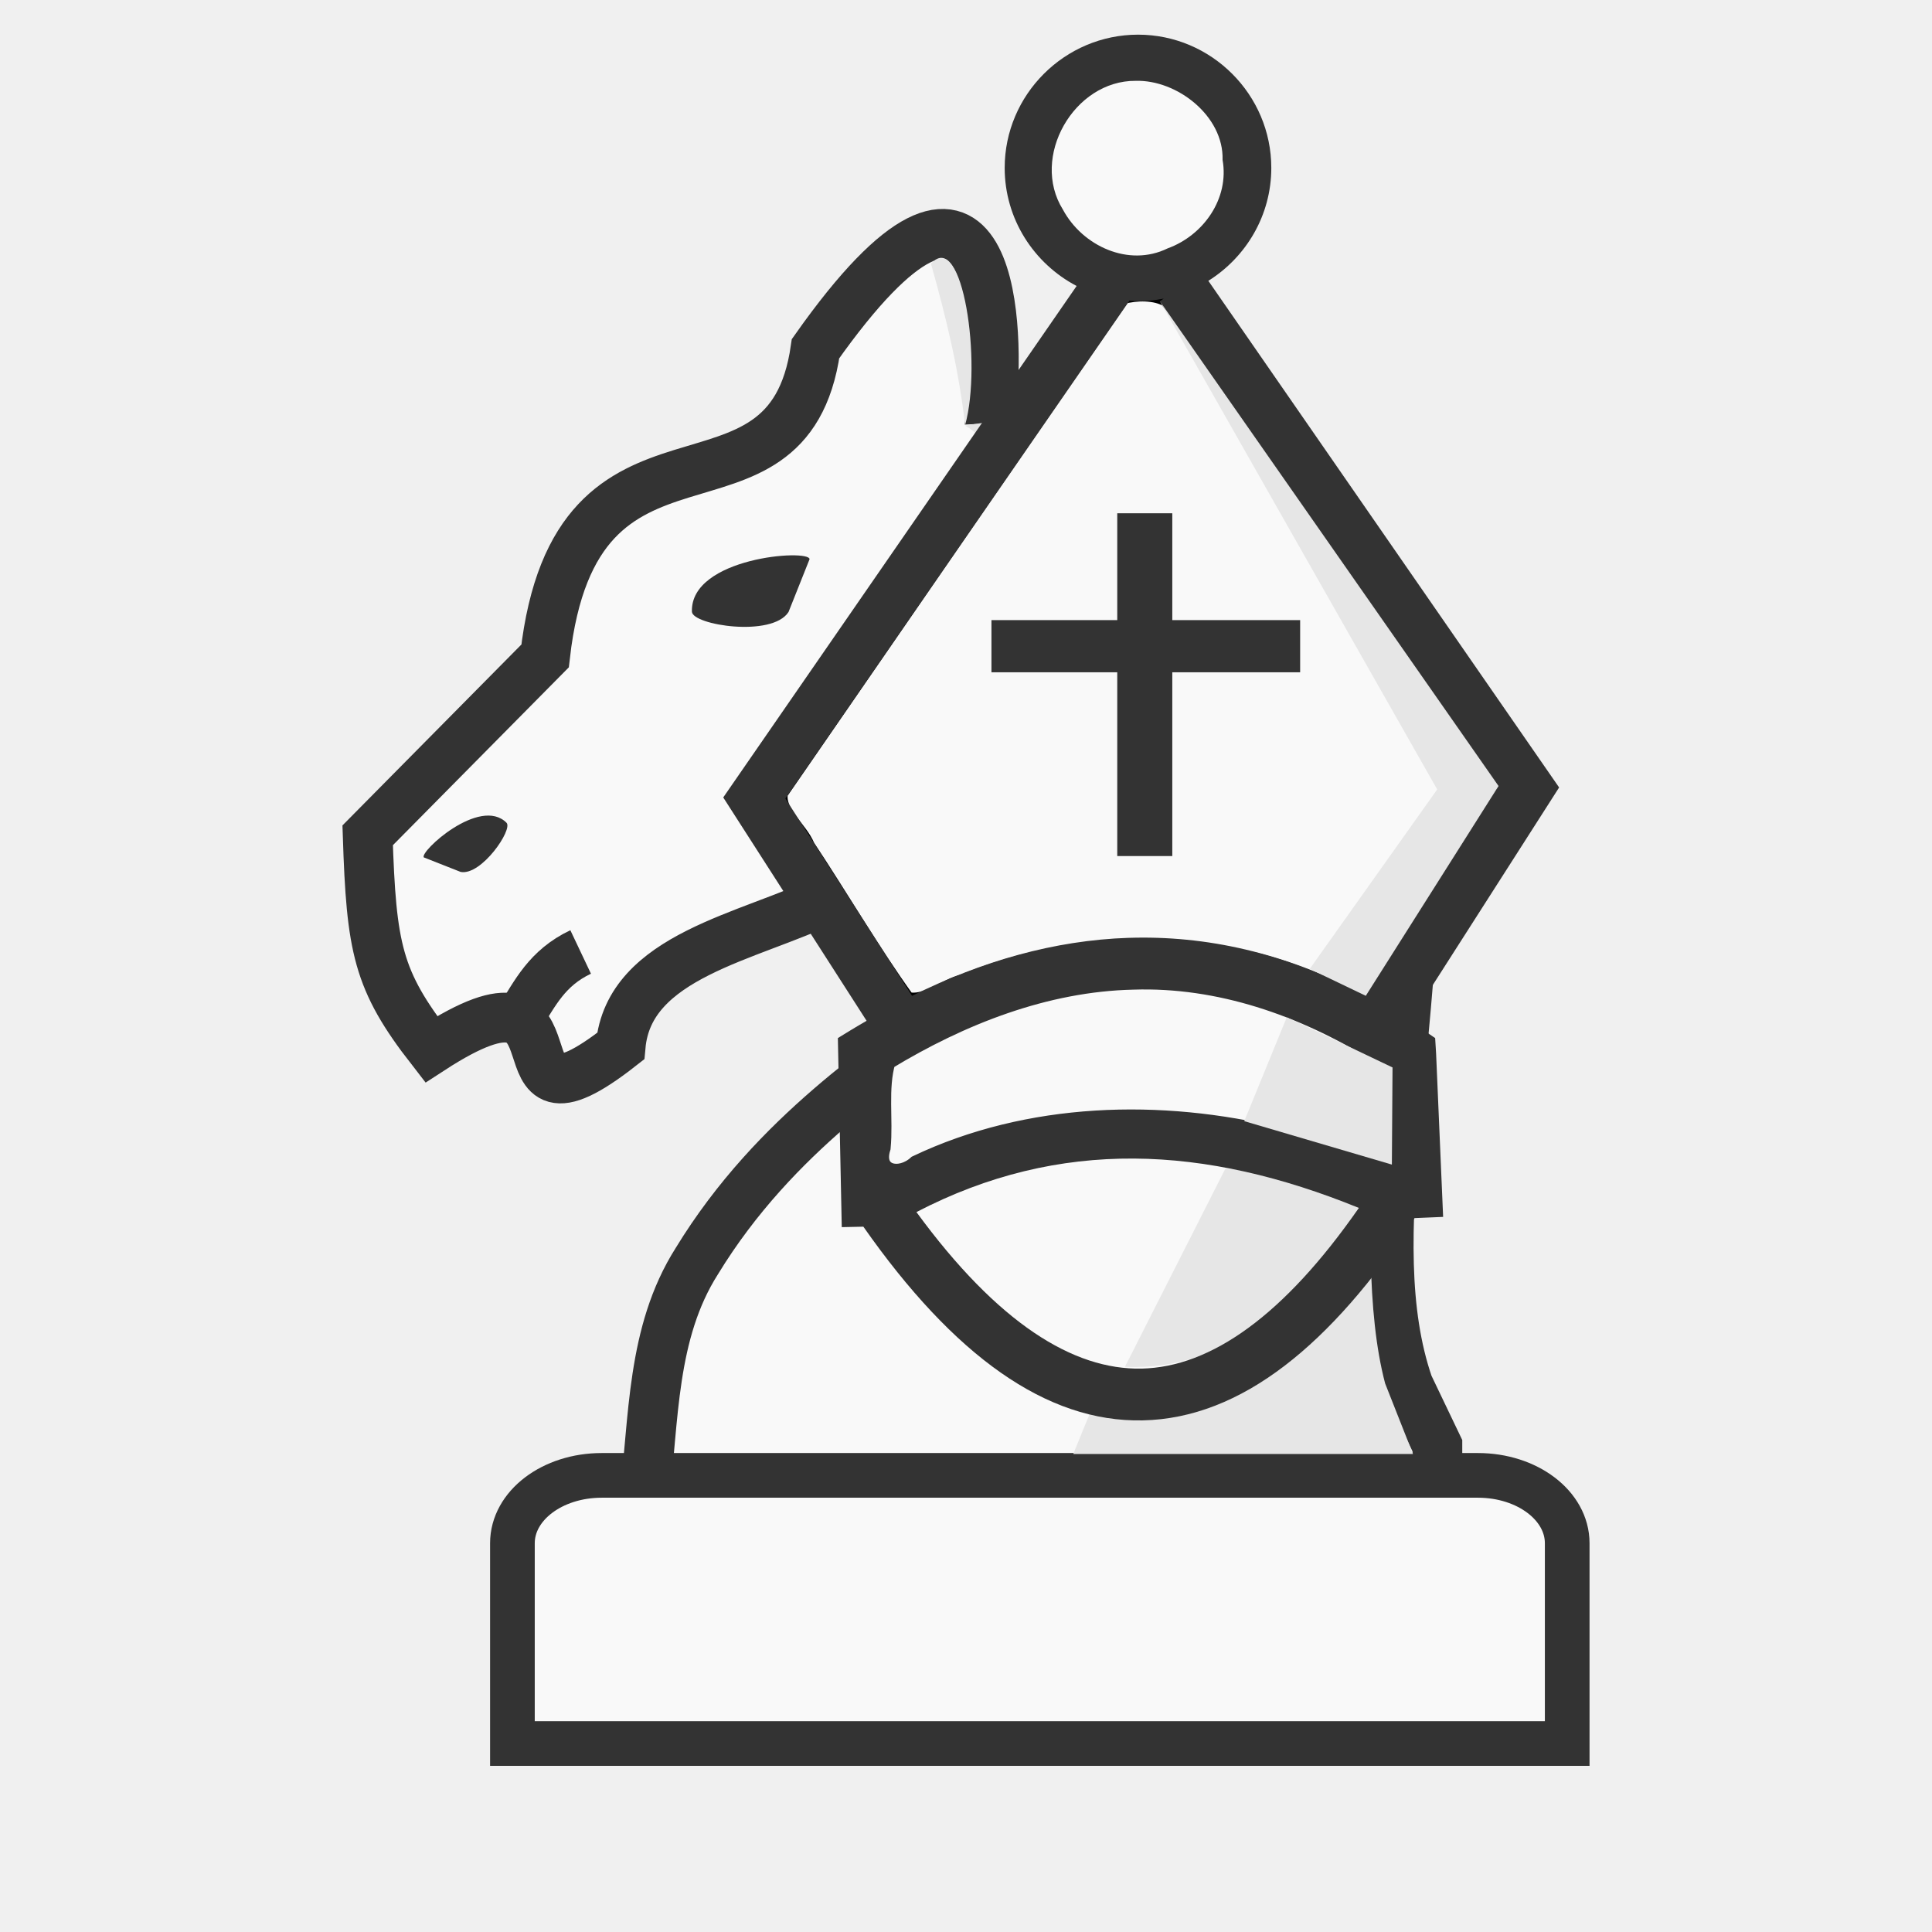
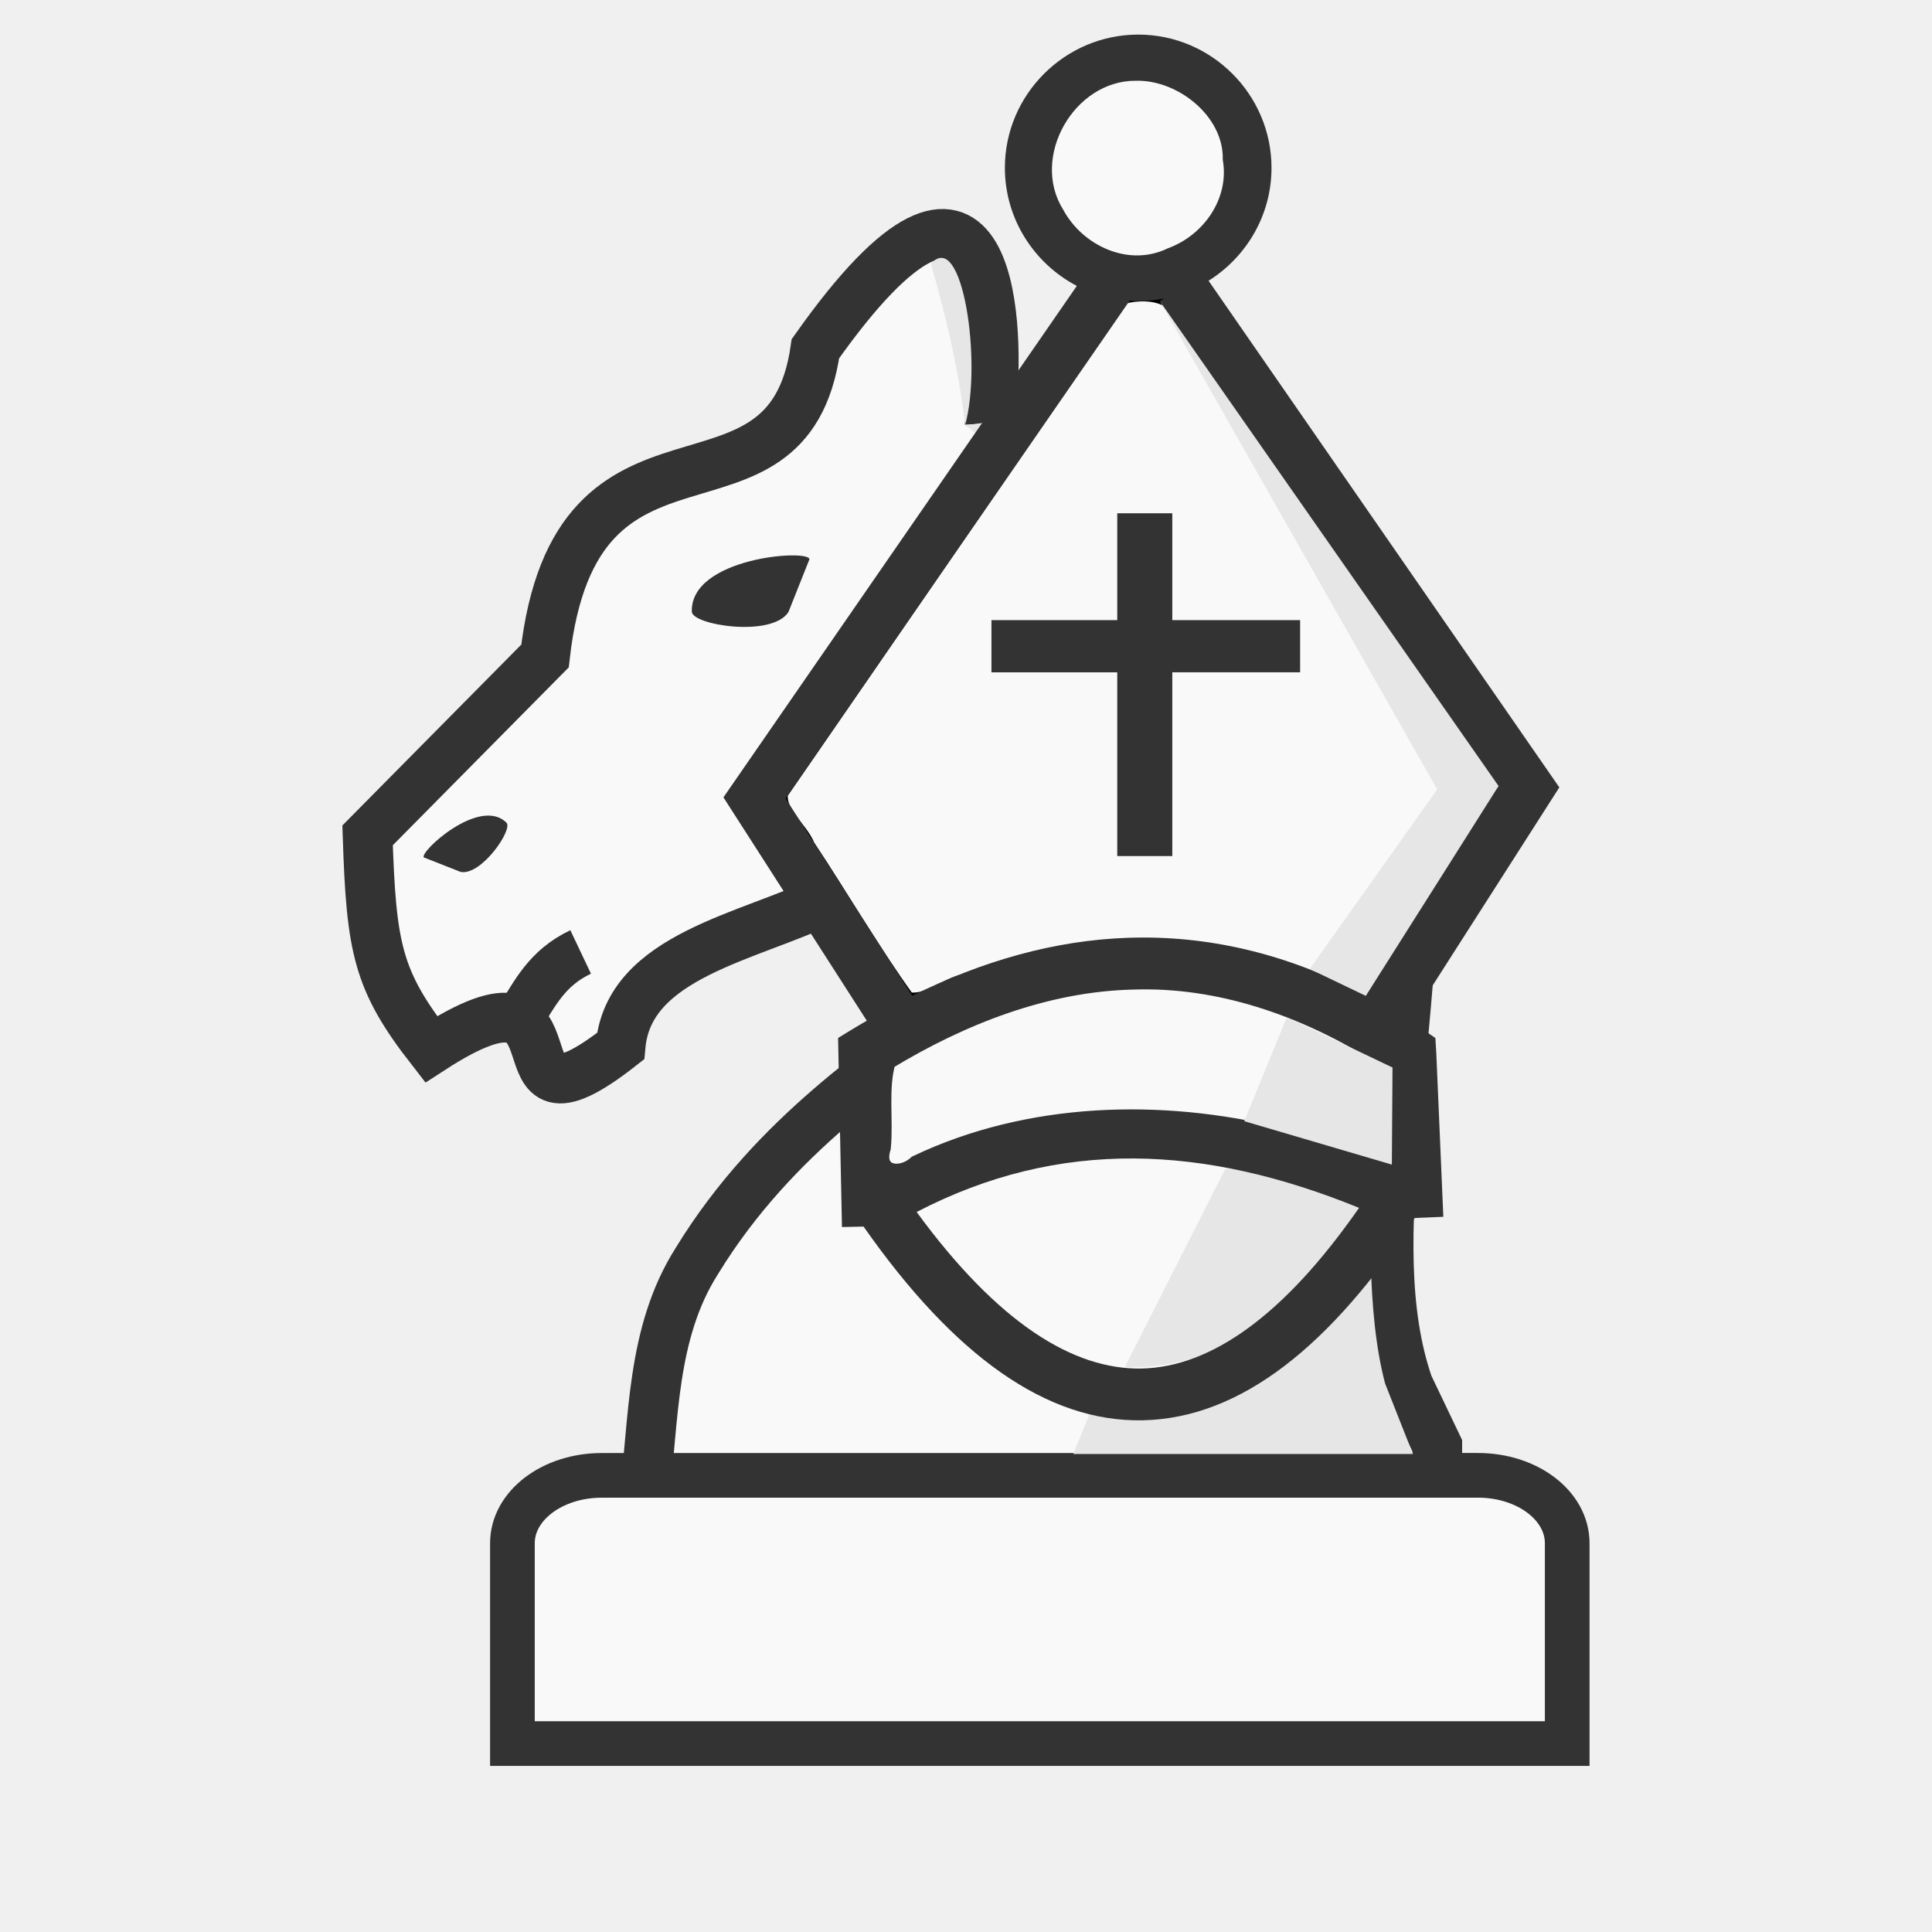
- <svg xmlns="http://www.w3.org/2000/svg" width="50mm" height="50mm" clip-rule="evenodd" fill-rule="evenodd" image-rendering="optimizeQuality" shape-rendering="geometricPrecision" text-rendering="geometricPrecision" version="1.1" viewBox="0 0 50 50" id="svg9033">
-   <defs id="defs9037">
-     <linearGradient gradientUnits="userSpaceOnUse" x2="77.64" x1="21.405" id="0">
-       <stop id="stop12852" stop-color="#fff" />
-       <stop id="stop12854" stop-opacity="0" stop-color="#fff" offset="1" />
-     </linearGradient>
-     <clipPath id="clipPath5191" clipPathUnits="userSpaceOnUse">
-       <rect clip-path="none" y="4.029" x="7.207" height="15.671" width="35.163" id="rect5193" style="opacity:1;fill:#d40000;fill-opacity:1;stroke:#000000;stroke-width:0.205;stroke-linecap:square;stroke-linejoin:miter;stroke-miterlimit:4;stroke-dasharray:none;stroke-opacity:1;paint-order:normal" />
-     </clipPath>
-     <linearGradient gradientUnits="userSpaceOnUse" x2="77.64" x1="21.376" id="0-2">
-       <stop id="stop4571" stop-color="#fff" />
-       <stop id="stop4573" stop-opacity="0" stop-color="#fff" offset="1" />
-     </linearGradient>
-   </defs>
-   <g id="g1888" transform="matrix(0.9682497,0,0,0.9682497,330.0083,-183.3654)">
-     <g transform="translate(0.7483547,-0.3741773)" id="g10989">
-       <g id="g10477" transform="matrix(1.084117,0,0,1.084117,27.96589,-17.43839)">
-         <path style="display:inline;fill:#f9f9f9;fill-opacity:1;stroke:#333333;stroke-width:1.227;stroke-linecap:butt;stroke-linejoin:miter;stroke-miterlimit:4;stroke-dasharray:none;stroke-opacity:1" d="m -327.432,207.287 -4.374,4.422 c 0.091,2.783 0.241,3.57 1.567,5.275 4.136,-2.687 1.202,2.644 4.67,-0.077 0.201,-2.241 3.173,-2.681 5.121,-3.635 7.95,2.305 0.668,2.527 -3.244,8.937 -1.122,1.769 -1.05,3.886 -1.299,5.913 l 19.558,-0.13 v -1.235 l -0.715,-1.494 c -1.249,-3.633 0.326,-8.495 0.158,-14.922 -1.808,-6.262 -4.287,-9.719 -10.42,-9.407 0.174,-1.859 -0.01,-7.375 -4.354,-1.223 -0.684,4.789 -5.913,0.912 -6.668,7.576 z" id="path4658-8-3" />
-         <path id="path10451" d="m -321.43,206.203 c -0.403,0.633 -2.373,0.323 -2.382,-0.008 -0.041,-1.337 2.881,-1.55 2.901,-1.295" style="opacity:1;fill:#333333;fill-opacity:1;stroke:none;stroke-width:1.401;stroke-linecap:square;stroke-linejoin:miter;stroke-miterlimit:4;stroke-dasharray:none;stroke-dashoffset:0;stroke-opacity:1;paint-order:fill markers stroke" />
-       </g>
-       <path style="opacity:1;fill:#f9f9f9;fill-opacity:1;stroke:#333333;stroke-width:1.194;stroke-linecap:square;stroke-linejoin:miter;stroke-miterlimit:4;stroke-dasharray:none;stroke-dashoffset:0;stroke-opacity:1;paint-order:fill markers stroke" d="m -325.495,229.187 c -1.323,0 -2.387,0.809 -2.387,1.814 0.001,1.803 -2.8e-4,3.705 0,5.353 h 28.193 c -1e-4,-1.974 0,-3.496 0,-5.353 0,-1.005 -1.065,-1.814 -2.387,-1.814 z" id="rect4661-3-4-1-5-6-1" />
-       <path id="path10451-9" d="m -329.265,213.058 c 0.556,0.105 1.403,-1.138 1.225,-1.315 -0.714,-0.713 -2.339,0.785 -2.209,0.927" style="opacity:1;fill:#333333;fill-opacity:1;stroke:none;stroke-width:1.057;stroke-linecap:square;stroke-linejoin:miter;stroke-miterlimit:4;stroke-dasharray:none;stroke-dashoffset:0;stroke-opacity:1;paint-order:fill markers stroke" />
-       <path style="fill:none;fill-rule:evenodd;stroke:#333333;stroke-width:1.286;stroke-linecap:butt;stroke-linejoin:miter;stroke-opacity:1" d="m -327.684,216.942 c 0.407,-0.639 0.725,-1.318 1.626,-1.745" id="path10981" />
-     </g>
-     <path id="path11633" d="m -314.92,200.824 c 12.846,9.701 8.318,13.645 2.778,27.417 l 9.079,5e-5 -0.744,-1.885 c -0.995,-3.768 0.229,-10.757 0.171,-15.876 -1.952,-8.161 -6.218,-10.615 -11.4,-9.726 z" style="fill:#e6e6e6;fill-opacity:1;fill-rule:evenodd;stroke:none;stroke-width:0.265px;stroke-linecap:butt;stroke-linejoin:miter;stroke-opacity:1" />
-     <path id="path1448" d="m -315.946,196.428 c 0.427,1.521 0.742,2.834 0.912,4.315 0.462,-1.655 -0.064,-5.269 -0.912,-4.315 z" style="fill:#e6e6e6;fill-opacity:1;fill-rule:evenodd;stroke:none;stroke-width:0.265px;stroke-linecap:butt;stroke-linejoin:miter;stroke-opacity:1" />
-   </g>
-   <g transform="translate(394.2176,-194.8606)" id="g1877-1">
-     <path transform="scale(0.2645833)" id="path11528-1" d="m -1380.172,765.423 c -11.211,16.17 -22.338,32.405 -33.517,48.6 -0.333,2.009 1.933,3.49 2.653,5.275 3.293,4.966 6.316,10.193 9.777,14.996 1.837,0.491 3.713,-1.29 5.571,-1.73 8.386,-3.391 17.994,-4.508 26.824,-2.457 4.288,0.785 8.322,2.59 12.215,4.388 1.914,-0.593 2.459,-3.377 3.796,-4.848 3.267,-5.297 6.913,-10.401 9.742,-15.947 -0.549,-2.451 -2.782,-4.336 -3.994,-6.553 -9.499,-13.824 -19.068,-27.599 -28.609,-41.393 -1.21,-0.755 -3.122,-0.686 -4.458,-0.331 z" style="opacity:1;fill:#f9f9f9;fill-opacity:1;stroke:black;stroke-width:1.604;stroke-linecap:square;stroke-linejoin:miter;stroke-miterlimit:4;stroke-dasharray:none;stroke-dashoffset:0;stroke-opacity:1;paint-order:fill markers stroke" />
-     <path transform="scale(0.2645833)" id="path11536-5" d="m -1379.835,848.96 c -7.211,-0.042 -14.368,1.916 -20.727,5.26 -1.087,0.727 -0.123,1.95 0.497,2.621 4.331,5.518 9.374,11.012 16.136,13.456 2.811,1.003 5.883,1.308 8.791,0.539 6.565,-1.594 11.608,-6.568 15.758,-11.636 1.054,-1.455 2.402,-2.772 3.158,-4.393 -0.068,-1.348 -1.841,-1.387 -2.815,-1.907 -6.649,-2.467 -13.672,-4.094 -20.799,-3.94 z" style="opacity:1;fill:#f9f9f9;fill-opacity:1;stroke:none;stroke-width:0.802;stroke-linecap:square;stroke-linejoin:miter;stroke-miterlimit:4;stroke-dasharray:none;stroke-dashoffset:0;stroke-opacity:1;paint-order:fill markers stroke" />
-     <path id="path11629-97" d="m -362.508,225.111 -2.596,5.122 c 2.783,0.127 4.616,-1.87 6.104,-4.21 -1.158,-0.338 -2.239,-0.908 -3.508,-0.912 z" style="fill:#e6e6e6;fill-opacity:1;fill-rule:evenodd;stroke:none;stroke-width:0.265px;stroke-linecap:butt;stroke-linejoin:miter;stroke-opacity:1" />
-     <g transform="translate(-0.5291667,-1.058333)" id="g9931-7">
-       <g id="g9317-3-67" transform="matrix(0.9073533,0,0,0.9073533,-211.6495,18.49866)">
-         <g transform="matrix(1.969492,0,0,1.969492,764.4273,-157.5492)" id="g6233-1-3">
-           <path id="path20940-7-65" transform="matrix(0.148058,0,0,0.148058,-269.4014,70.23545)" d="m -1378.637,739.871 c -7.17,0 -13.047,5.863 -13.047,13.033 10e-5,5.005 2.869,9.367 7.037,11.549 l -34.566,50.029 14.023,21.848 c -0.528,0.312 -1.06,0.608 -1.584,0.936 l -1.227,0.752 0.381,18.494 2.113,-0.045 c 8.839,12.62 17.906,19.145 27.318,18.947 9.674,-0.203 18.463,-7.428 26.596,-19.787 l 2.795,-0.117 -0.688,-15.988 -0.092,-1.504 -1.029,-0.699 c -0.487,-0.333 -0.974,-0.648 -1.461,-0.961 l 14.615,-22.852 -34.31,-49.557 c 3.687,-2.308 6.158,-6.397 6.158,-11.045 0,-7.17 -5.863,-13.033 -13.033,-13.033 z m 0,5.066 c 4.432,0 7.969,3.534 7.969,7.967 0,4.432 -3.536,7.969 -7.969,7.969 -4.432,0 -7.981,-3.536 -7.981,-7.969 0,-4.432 3.548,-7.967 7.981,-7.967 z m 2.512,20.75 -0.4,0.277 32.992,47.646 -12.904,20.186 c -7.83,-4.132 -15.577,-5.831 -23.137,-5.58 v -0.002 c -7.265,0.241 -14.353,2.285 -21.172,5.674 l -12.389,-19.301 33.652,-48.693 c 0.28,0.018 0.559,0.043 0.844,0.043 0.859,0 1.698,-0.089 2.512,-0.25 z m -1.728,67.535 c 7.526,0.076 15.26,2.454 23.357,7.75 l 0.404,9.4 c -8.366,-3.507 -16.746,-5.489 -25.02,-5.523 -7.99,-0.034 -15.881,1.751 -23.561,5.719 l -0.197,-9.623 c 8.223,-4.936 16.486,-7.808 25.016,-7.723 z m -1.186,16.582 c 7.166,0.045 14.481,1.767 21.996,4.828 -7.288,10.49 -14.462,15.574 -21.25,15.717 -6.678,0.14 -14.07,-4.441 -22.023,-15.311 6.987,-3.633 14.058,-5.28 21.277,-5.234 z" style="color:black;font-style:normal;font-variant:normal;font-weight:normal;font-stretch:normal;font-size:medium;line-height:normal;font-family:sans-serif;font-variant-ligatures:normal;font-variant-position:normal;font-variant-caps:normal;font-variant-numeric:normal;font-variant-alternates:normal;font-feature-settings:normal;text-indent:0;text-align:start;text-decoration:none;text-decoration-line:none;text-decoration-style:solid;text-decoration-color:black;letter-spacing:normal;word-spacing:normal;text-transform:none;writing-mode:lr-tb;direction:ltr;text-orientation:mixed;dominant-baseline:auto;baseline-shift:baseline;text-anchor:start;white-space:normal;shape-padding:0;clip-rule:nonzero;display:inline;overflow:visible;visibility:visible;opacity:1;isolation:auto;mix-blend-mode:normal;color-interpolation:sRGB;color-interpolation-filters:linearRGB;solid-color:black;solid-opacity:1;vector-effect:none;fill:#333;fill-opacity:1;fill-rule:nonzero;stroke:none;stroke-width:5.066;stroke-linecap:butt;stroke-linejoin:miter;stroke-miterlimit:4;stroke-dasharray:none;stroke-dashoffset:0;stroke-opacity:1;color-rendering:auto;image-rendering:auto;shape-rendering:auto;text-rendering:auto;enable-background:accumulate" />
-         </g>
-         <g transform="matrix(0.8706984,0,0,0.8706984,-21.7542,27.59641)" id="g6282-8-6">
-           <path style="color:black;font-style:normal;font-variant:normal;font-weight:normal;font-stretch:normal;font-size:medium;line-height:normal;font-family:sans-serif;font-variant-ligatures:normal;font-variant-position:normal;font-variant-caps:normal;font-variant-numeric:normal;font-variant-alternates:normal;font-feature-settings:normal;text-indent:0;text-align:start;text-decoration:none;text-decoration-line:none;text-decoration-style:solid;text-decoration-color:black;letter-spacing:normal;word-spacing:normal;text-transform:none;writing-mode:lr-tb;direction:ltr;text-orientation:mixed;dominant-baseline:auto;baseline-shift:baseline;text-anchor:start;white-space:normal;shape-padding:0;clip-rule:nonzero;display:inline;overflow:visible;visibility:visible;opacity:1;isolation:auto;mix-blend-mode:normal;color-interpolation:sRGB;color-interpolation-filters:linearRGB;solid-color:black;solid-opacity:1;vector-effect:none;fill:#333;fill-opacity:1;fill-rule:nonzero;stroke:none;stroke-width:1.379;stroke-linecap:square;stroke-linejoin:miter;stroke-miterlimit:4;stroke-dasharray:none;stroke-dashoffset:0;stroke-opacity:1;paint-order:fill markers stroke;color-rendering:auto;image-rendering:auto;shape-rendering:auto;text-rendering:auto;enable-background:accumulate" d="m -168.836,209.693 v 0.689 2.811 h -4.121 v 1.709 h 4.121 v 6.02 h 1.803 v -6.02 h 4.188 v -1.709 h -4.188 v -3.5 z" id="rect6276-5-3" />
-         </g>
-         <path transform="scale(0.2645833)" id="path6324-8-9" d="m -638.292,765.261 c -2.101,-0.778 -3.833,-2.346 -4.935,-4.468 -0.868,-1.672 -0.979,-2.217 -0.837,-4.122 0.565,-7.603 9.386,-10.826 14.636,-5.348 4.017,4.191 2.665,11.044 -2.684,13.601 -1.696,0.811 -4.49,0.963 -6.18,0.337 z" style="opacity:1;fill:white;fill-opacity:1;stroke:none;stroke-width:2.004;stroke-linecap:square;stroke-linejoin:miter;stroke-miterlimit:4;stroke-dasharray:none;stroke-dashoffset:0;stroke-opacity:1;paint-order:fill markers stroke" />
-       </g>
-     </g>
-     <path transform="scale(0.2645833)" id="path11530-8" d="m -1379.117,832.48 c -8.569,0.191 -16.831,3.454 -24.046,7.835 -0.769,2.605 -0.212,5.664 -0.479,8.439 -0.806,2.541 1.733,2.996 3.313,1.544 10.986,-5.229 23.902,-5.568 35.617,-2.693 3.589,0.793 6.905,2.435 10.467,3.224 1.799,-0.845 0.492,-3.325 0.774,-4.865 -0.488,-2.204 0.819,-5.657 -2.006,-6.545 -7.094,-4.354 -15.232,-7.219 -23.64,-6.939 z" style="opacity:1;fill:#f9f9f9;fill-opacity:1;stroke:#333;stroke-width:1.604;stroke-linecap:square;stroke-linejoin:miter;stroke-miterlimit:4;stroke-dasharray:none;stroke-dashoffset:0;stroke-opacity:1;paint-order:fill markers stroke" />
-     <path transform="scale(0.2645833)" id="path11534-1" d="m -1378.881,744.388 c -6.029,-0.038 -10.318,7.46 -7.106,12.598 1.911,3.56 6.434,5.654 10.234,3.793 3.506,-1.269 6.055,-4.871 5.381,-8.663 0.123,-4.282 -4.447,-7.849 -8.51,-7.728 z" style="opacity:1;fill:#f9f9f9;fill-opacity:1;stroke:none;stroke-width:1.604;stroke-linecap:square;stroke-linejoin:miter;stroke-miterlimit:4;stroke-dasharray:none;stroke-dashoffset:0;stroke-opacity:1;paint-order:fill markers stroke" />
-     <path id="path11621-2" d="m -364.195,202.663 7.172,12.628 -3.299,4.645 1.451,0.696 3.436,-5.429 z" style="fill:#e6e6e6;fill-opacity:1;fill-rule:evenodd;stroke:none;stroke-width:0.265px;stroke-linecap:butt;stroke-linejoin:miter;stroke-opacity:1" />
-     <path id="path11627-9" d="m -360.917,221.19 -1.099,2.686 3.82,1.124 0.017,-2.514 c -0.965,-0.46 -1.992,-0.954 -2.737,-1.297 z" style="fill:#e6e6e6;fill-opacity:1;fill-rule:evenodd;stroke:none;stroke-width:0.265px;stroke-linecap:butt;stroke-linejoin:miter;stroke-opacity:1" />
-   </g>
+ <svg xmlns="http://www.w3.org/2000/svg" width="50mm" height="50mm" fill-rule="evenodd" clip-rule="evenodd" image-rendering="optimizeQuality" shape-rendering="geometricPrecision" text-rendering="geometricPrecision" viewBox="0 0 50 50">
+   <path d="m-327.432 207.287-4.374 4.422c.091 2.783.24 3.57 1.567 5.274 4.136-2.686 1.203 2.645 4.67-.077.201-2.241 3.174-2.68 5.122-3.634 7.95 2.305.668 2.527-3.245 8.937-1.122 1.77-1.05 3.886-1.3 5.913l19.558-.13v-1.235l-.714-1.494c-1.25-3.633.325-8.495.158-14.922-1.808-6.262-4.287-9.72-10.42-9.407.174-1.86-.01-7.375-4.355-1.223-.684 4.79-5.913.912-6.667 7.576z" style="display:inline;fill:#f9f9f9;fill-opacity:1;stroke:#333;stroke-width:1.227;stroke-linecap:butt;stroke-linejoin:miter;stroke-miterlimit:4;stroke-dasharray:none;stroke-opacity:1" transform="translate(357.81 -200.612) scale(1.0497)" />
+   <path d="M-321.43 206.203c-.403.633-2.373.324-2.382-.008-.042-1.336 2.88-1.55 2.9-1.294" style="opacity:1;fill:#333;fill-opacity:1;stroke:none;stroke-width:1.401;stroke-linecap:square;stroke-linejoin:miter;stroke-miterlimit:4;stroke-dasharray:none;stroke-dashoffset:0;stroke-opacity:1;paint-order:fill markers stroke" transform="translate(357.81 -200.612) scale(1.0497)" />
+   <path d="M-325.495 229.187c-1.322 0-2.387.81-2.387 1.814v5.354h28.193V231c0-1.005-1.064-1.814-2.387-1.814z" style="opacity:1;fill:#f9f9f9;fill-opacity:1;stroke:#333;stroke-width:1.194;stroke-linecap:square;stroke-linejoin:miter;stroke-miterlimit:4;stroke-dasharray:none;stroke-dashoffset:0;stroke-opacity:1;paint-order:fill markers stroke" transform="translate(330.733 -183.728) scale(.96825)" />
+   <path d="M-329.265 213.058c.557.105 1.403-1.138 1.225-1.315-.713-.712-2.339.785-2.209.928" style="opacity:1;fill:#333;fill-opacity:1;stroke:none;stroke-width:1.057;stroke-linecap:square;stroke-linejoin:miter;stroke-miterlimit:4;stroke-dasharray:none;stroke-dashoffset:0;stroke-opacity:1;paint-order:fill markers stroke" transform="translate(330.733 -183.728) scale(.96825)" />
+   <path d="M-327.684 216.942c.408-.64.725-1.318 1.626-1.745" style="fill:none;fill-rule:evenodd;stroke:#333;stroke-width:1.286;stroke-linecap:butt;stroke-linejoin:miter;stroke-opacity:1" transform="translate(330.733 -183.728) scale(.96825)" />
+   <path d="M-314.92 200.824c12.845 9.701 8.318 13.645 2.778 27.417h9.078l-.744-1.885c-.995-3.767.23-10.757.171-15.876-1.952-8.161-6.218-10.615-11.4-9.726zm-1.026-4.396c.427 1.521.742 2.834.912 4.315.462-1.655-.064-5.269-.912-4.315z" style="fill:#e6e6e6;fill-opacity:1;fill-rule:evenodd;stroke:none;stroke-width:.265px;stroke-linecap:butt;stroke-linejoin:miter;stroke-opacity:1" transform="translate(330.008 -183.365) scale(.96825)" />
+   <path d="M-1380.172 765.423c-11.212 16.17-22.338 32.406-33.517 48.6-.333 2.01 1.933 3.49 2.653 5.276 3.292 4.966 6.315 10.193 9.776 14.996 1.837.49 3.714-1.29 5.57-1.73 8.387-3.391 17.994-4.508 26.825-2.457 4.288.785 8.322 2.59 12.215 4.388 1.914-.593 2.46-3.377 3.796-4.848 3.268-5.297 6.914-10.4 9.742-15.947-.55-2.451-2.781-4.336-3.993-6.553-9.5-13.824-19.068-27.6-28.61-41.394-1.209-.755-3.121-.686-4.458-.33z" style="opacity:1;fill:#f9f9f9;fill-opacity:1;stroke:#000;stroke-width:1.604;stroke-linecap:square;stroke-linejoin:miter;stroke-miterlimit:4;stroke-dasharray:none;stroke-dashoffset:0;stroke-opacity:1;paint-order:fill markers stroke" transform="translate(394.218 -194.86) scale(.26458)" />
+   <path d="M-1379.835 848.96c-7.21-.041-14.368 1.917-20.727 5.26-1.088.727-.123 1.95.497 2.622 4.33 5.518 9.374 11.012 16.136 13.456 2.81 1.003 5.883 1.308 8.791.539 6.565-1.594 11.608-6.568 15.758-11.636 1.054-1.455 2.403-2.773 3.159-4.394-.068-1.347-1.841-1.386-2.815-1.906-6.649-2.468-13.672-4.095-20.799-3.94z" style="opacity:1;fill:#f9f9f9;fill-opacity:1;stroke:none;stroke-width:.802;stroke-linecap:square;stroke-linejoin:miter;stroke-miterlimit:4;stroke-dasharray:none;stroke-dashoffset:0;stroke-opacity:1;paint-order:fill markers stroke" transform="translate(394.218 -194.86) scale(.26458)" />
+   <path d="m-362.508 225.111-2.596 5.122c2.783.126 4.616-1.87 6.104-4.21-1.158-.338-2.238-.908-3.508-.912z" style="fill:#e6e6e6;fill-opacity:1;fill-rule:evenodd;stroke:none;stroke-width:.265px;stroke-linecap:butt;stroke-linejoin:miter;stroke-opacity:1" transform="translate(394.218 -194.86)" />
+   <path d="M-1378.637 739.871c-7.17 0-13.047 5.863-13.047 13.033 0 5.006 2.869 9.368 7.037 11.55l-34.566 50.028 14.023 21.848c-.527.312-1.06.608-1.583.936l-1.227.752.38 18.494 2.114-.045c8.84 12.62 17.906 19.145 27.319 18.947 9.674-.203 18.463-7.428 26.595-19.787l2.795-.117-.687-15.988-.092-1.504-1.03-.7a63.155 63.155 0 0 0-1.46-.96l14.615-22.852-34.31-49.557c3.686-2.308 6.157-6.396 6.157-11.045 0-7.17-5.863-13.033-13.033-13.033zm0 5.067a7.927 7.927 0 0 1 7.969 7.966 7.929 7.929 0 0 1-7.969 7.97 7.939 7.939 0 0 1-7.98-7.97 7.937 7.937 0 0 1 7.98-7.966zm2.512 20.75-.4.277 32.992 47.646-12.905 20.186c-7.83-4.132-15.576-5.83-23.136-5.58v-.002c-7.265.24-14.353 2.285-21.172 5.674l-12.389-19.301 33.653-48.694c.28.019.559.043.843.043.86 0 1.698-.089 2.512-.25zm-1.728 67.535c7.526.075 15.26 2.454 23.357 7.75l.404 9.4c-8.365-3.507-16.746-5.489-25.02-5.523-7.99-.035-15.88 1.75-23.56 5.718l-.197-9.623c8.223-4.936 16.486-7.808 25.015-7.722zm-1.186 16.582c7.166.045 14.481 1.767 21.996 4.828-7.288 10.49-14.462 15.574-21.25 15.717-6.678.14-14.07-4.441-22.023-15.31 6.987-3.634 14.058-5.28 21.277-5.235z" style="color:#000;font-style:normal;font-variant:normal;font-weight:400;font-stretch:normal;font-size:medium;line-height:normal;font-family:sans-serif;font-variant-ligatures:normal;font-variant-position:normal;font-variant-caps:normal;font-variant-numeric:normal;font-variant-alternates:normal;font-feature-settings:normal;text-indent:0;text-align:start;text-decoration:none;text-decoration-line:none;text-decoration-style:solid;text-decoration-color:#000;letter-spacing:normal;word-spacing:normal;text-transform:none;writing-mode:lr-tb;direction:ltr;text-orientation:mixed;dominant-baseline:auto;baseline-shift:baseline;text-anchor:start;white-space:normal;shape-padding:0;clip-rule:nonzero;display:inline;overflow:visible;visibility:visible;opacity:1;isolation:auto;mix-blend-mode:normal;color-interpolation:sRGB;color-interpolation-filters:linearRGB;solid-color:black;solid-opacity:1;vector-effect:none;fill:#333;fill-opacity:1;fill-rule:nonzero;stroke:none;stroke-width:5.066;stroke-linecap:butt;stroke-linejoin:miter;stroke-miterlimit:4;stroke-dasharray:none;stroke-dashoffset:0;stroke-opacity:1;color-rendering:auto;image-rendering:auto;shape-rendering:auto;text-rendering:auto;enable-background:accumulate" transform="translate(394.218 -194.86) scale(.26458)" />
+   <path d="M-168.836 209.693v3.5h-4.121v1.71h4.121v6.019h1.803v-6.02h4.187v-1.709h-4.187v-3.5z" style="color:#000;font-style:normal;font-variant:normal;font-weight:400;font-stretch:normal;font-size:medium;line-height:normal;font-family:sans-serif;font-variant-ligatures:normal;font-variant-position:normal;font-variant-caps:normal;font-variant-numeric:normal;font-variant-alternates:normal;font-feature-settings:normal;text-indent:0;text-align:start;text-decoration:none;text-decoration-line:none;text-decoration-style:solid;text-decoration-color:#000;letter-spacing:normal;word-spacing:normal;text-transform:none;writing-mode:lr-tb;direction:ltr;text-orientation:mixed;dominant-baseline:auto;baseline-shift:baseline;text-anchor:start;white-space:normal;shape-padding:0;clip-rule:nonzero;display:inline;overflow:visible;visibility:visible;opacity:1;isolation:auto;mix-blend-mode:normal;color-interpolation:sRGB;color-interpolation-filters:linearRGB;solid-color:black;solid-opacity:1;vector-effect:none;fill:#333;fill-opacity:1;fill-rule:nonzero;stroke:none;stroke-width:1.379;stroke-linecap:square;stroke-linejoin:miter;stroke-miterlimit:4;stroke-dasharray:none;stroke-dashoffset:0;stroke-opacity:1;paint-order:fill markers stroke;color-rendering:auto;image-rendering:auto;shape-rendering:auto;text-rendering:auto;enable-background:accumulate" transform="translate(162.3 -152.38) scale(.79003)" />
+   <path d="M-638.292 765.26c-2.1-.778-3.833-2.346-4.934-4.467-.869-1.672-.98-2.217-.838-4.122.566-7.603 9.386-10.826 14.637-5.349 4.017 4.191 2.664 11.044-2.684 13.601-1.697.811-4.49.964-6.18.338z" style="opacity:1;fill:#fff;fill-opacity:1;stroke:none;stroke-width:2.004;stroke-linecap:square;stroke-linejoin:miter;stroke-miterlimit:4;stroke-dasharray:none;stroke-dashoffset:0;stroke-opacity:1;paint-order:fill markers stroke" transform="translate(182.039 -177.42) scale(.24007)" />
+   <path d="M-1379.117 832.48c-8.568.192-16.83 3.455-24.045 7.835-.77 2.605-.212 5.664-.48 8.44-.806 2.54 1.734 2.995 3.314 1.544 10.986-5.23 23.902-5.568 35.616-2.694 3.59.793 6.905 2.436 10.467 3.224 1.799-.845.492-3.325.774-4.864-.488-2.204.82-5.657-2.005-6.545-7.094-4.354-15.232-7.22-23.64-6.94z" style="opacity:1;fill:#f9f9f9;fill-opacity:1;stroke:#333;stroke-width:1.604;stroke-linecap:square;stroke-linejoin:miter;stroke-miterlimit:4;stroke-dasharray:none;stroke-dashoffset:0;stroke-opacity:1;paint-order:fill markers stroke" transform="translate(394.218 -194.86) scale(.26458)" />
+   <path d="M-1378.881 744.388c-6.03-.039-10.318 7.46-7.106 12.598 1.912 3.56 6.435 5.653 10.235 3.793 3.505-1.27 6.054-4.871 5.38-8.663.124-4.281-4.446-7.85-8.51-7.728z" style="opacity:1;fill:#f9f9f9;fill-opacity:1;stroke:none;stroke-width:1.604;stroke-linecap:square;stroke-linejoin:miter;stroke-miterlimit:4;stroke-dasharray:none;stroke-dashoffset:0;stroke-opacity:1;paint-order:fill markers stroke" transform="translate(394.218 -194.86) scale(.26458)" />
+   <path d="m-364.195 202.663 7.172 12.628-3.3 4.646 1.452.696 3.436-5.43zm3.278 18.527-1.1 2.686 3.82 1.124.017-2.513c-.965-.46-1.991-.954-2.737-1.297z" style="fill:#e6e6e6;fill-opacity:1;fill-rule:evenodd;stroke:none;stroke-width:.265px;stroke-linecap:butt;stroke-linejoin:miter;stroke-opacity:1" transform="translate(394.218 -194.86)" />
</svg>
